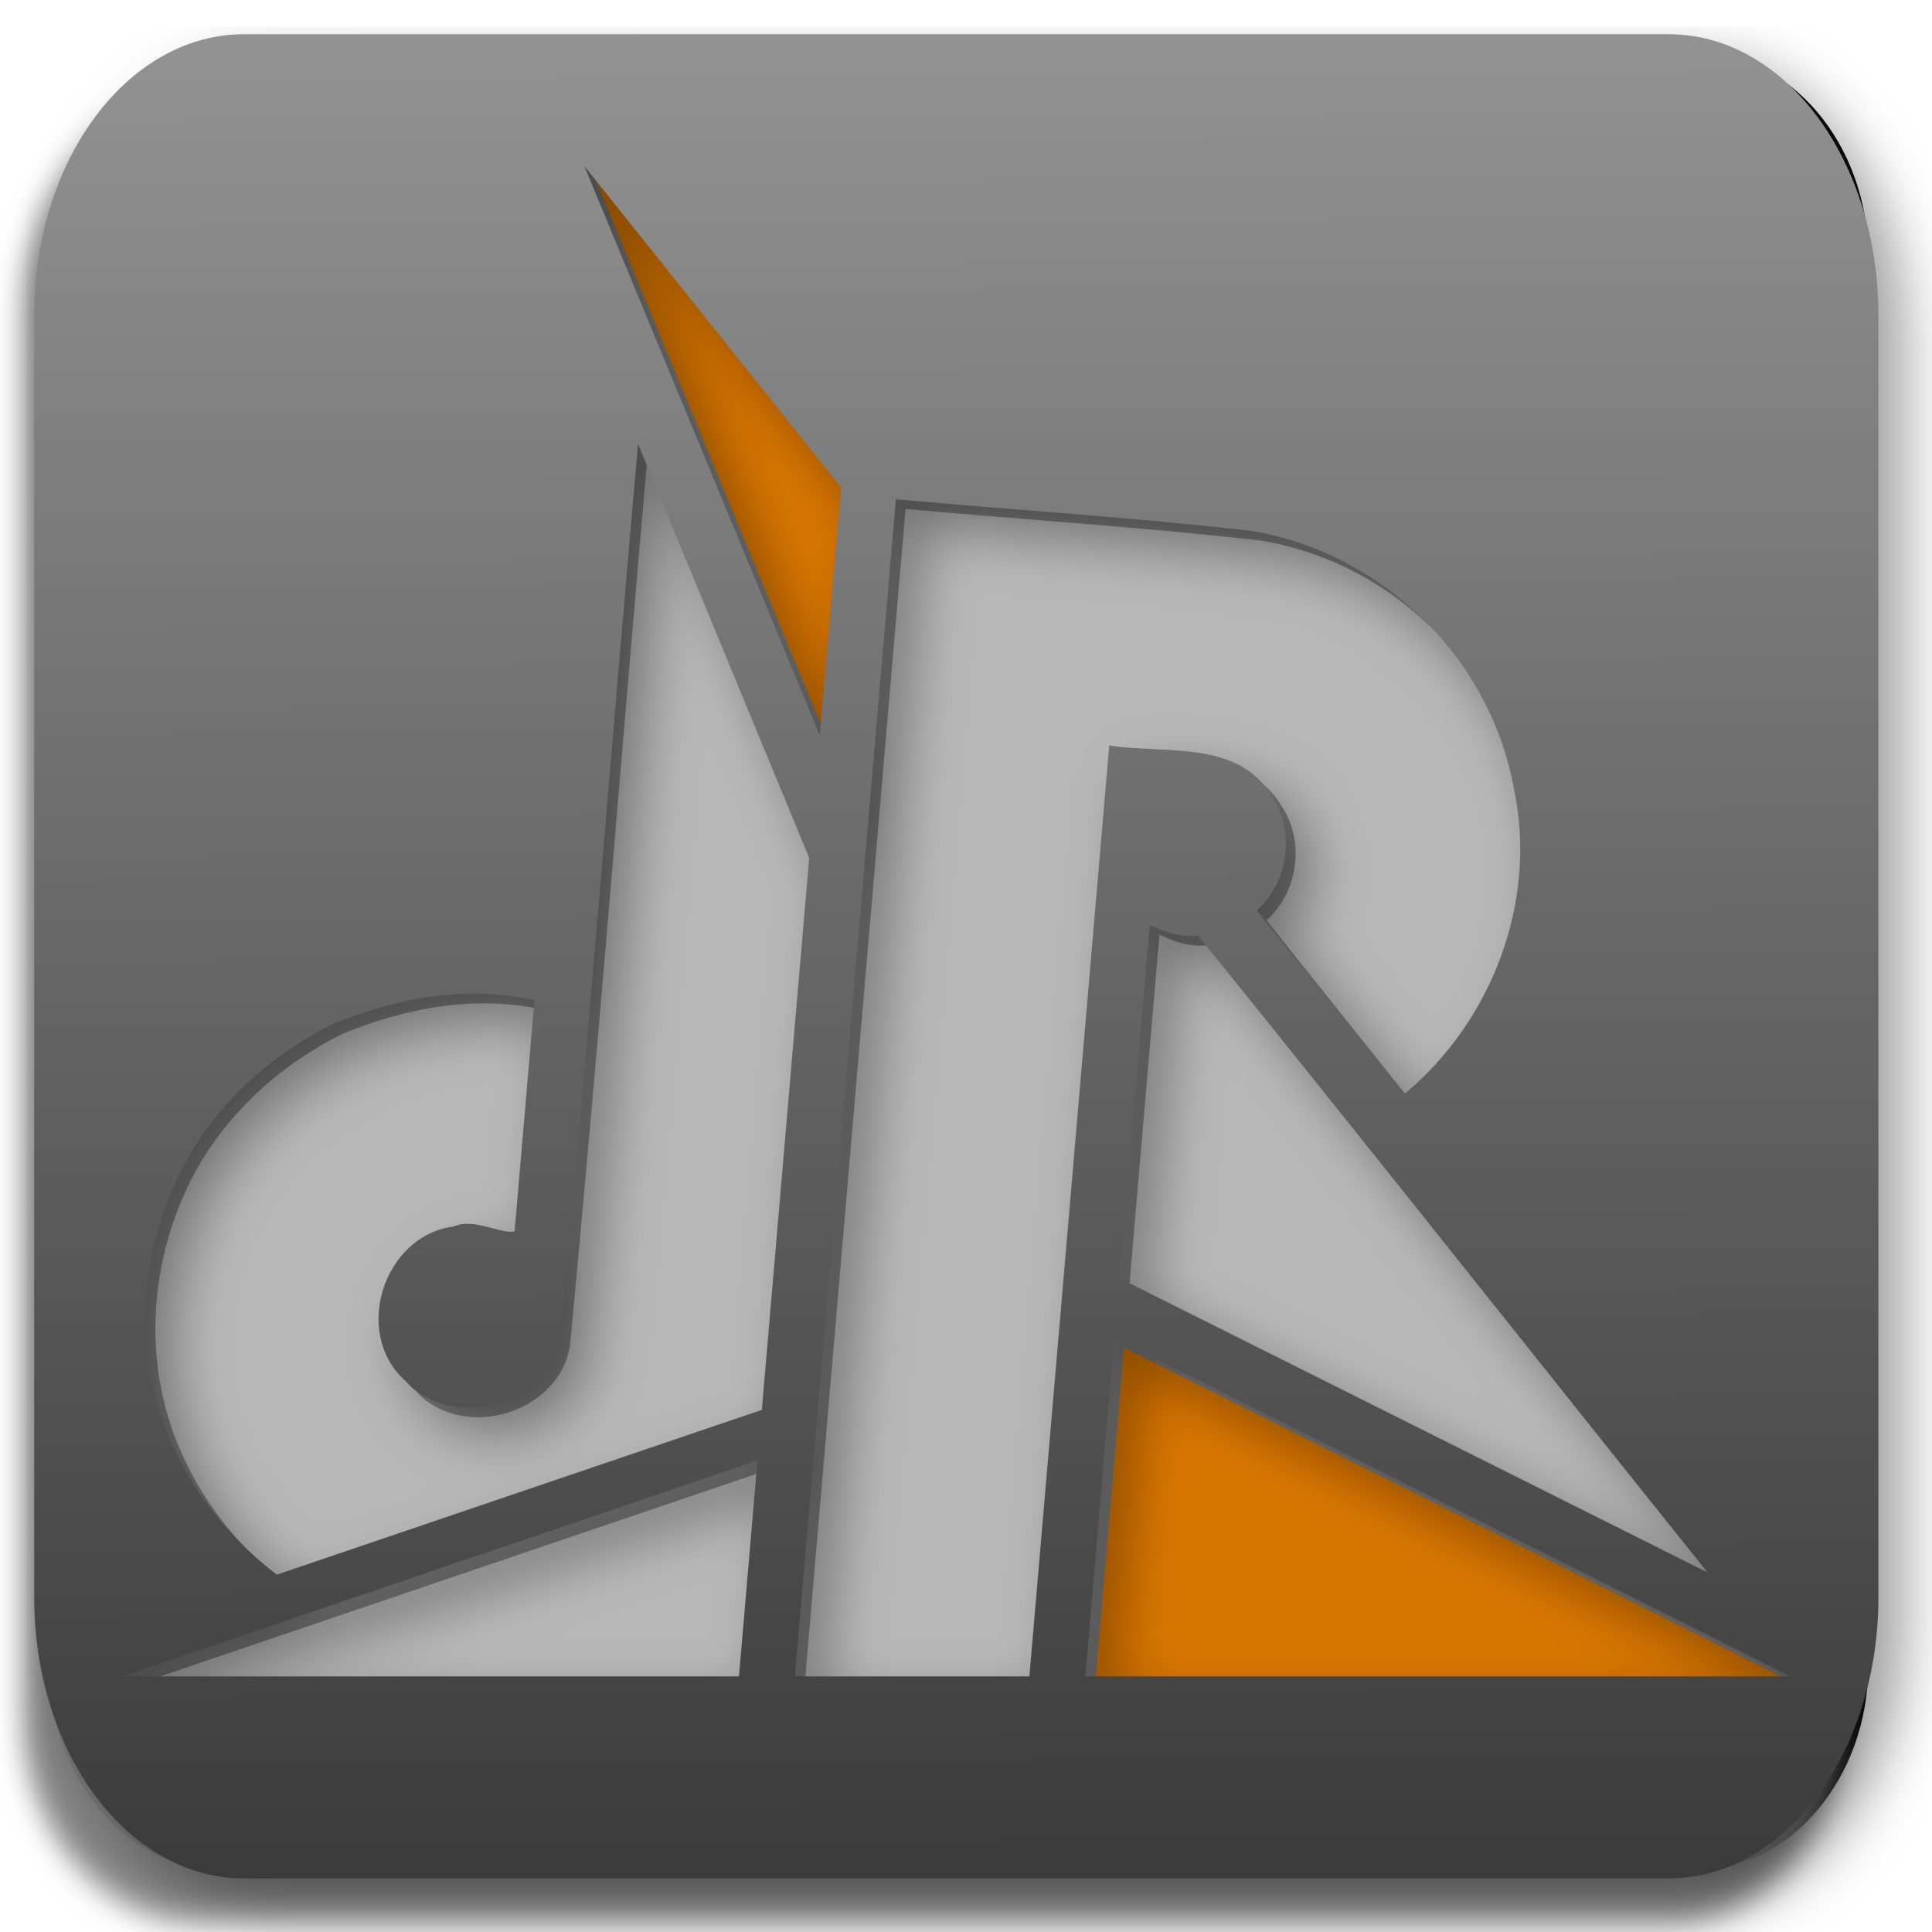
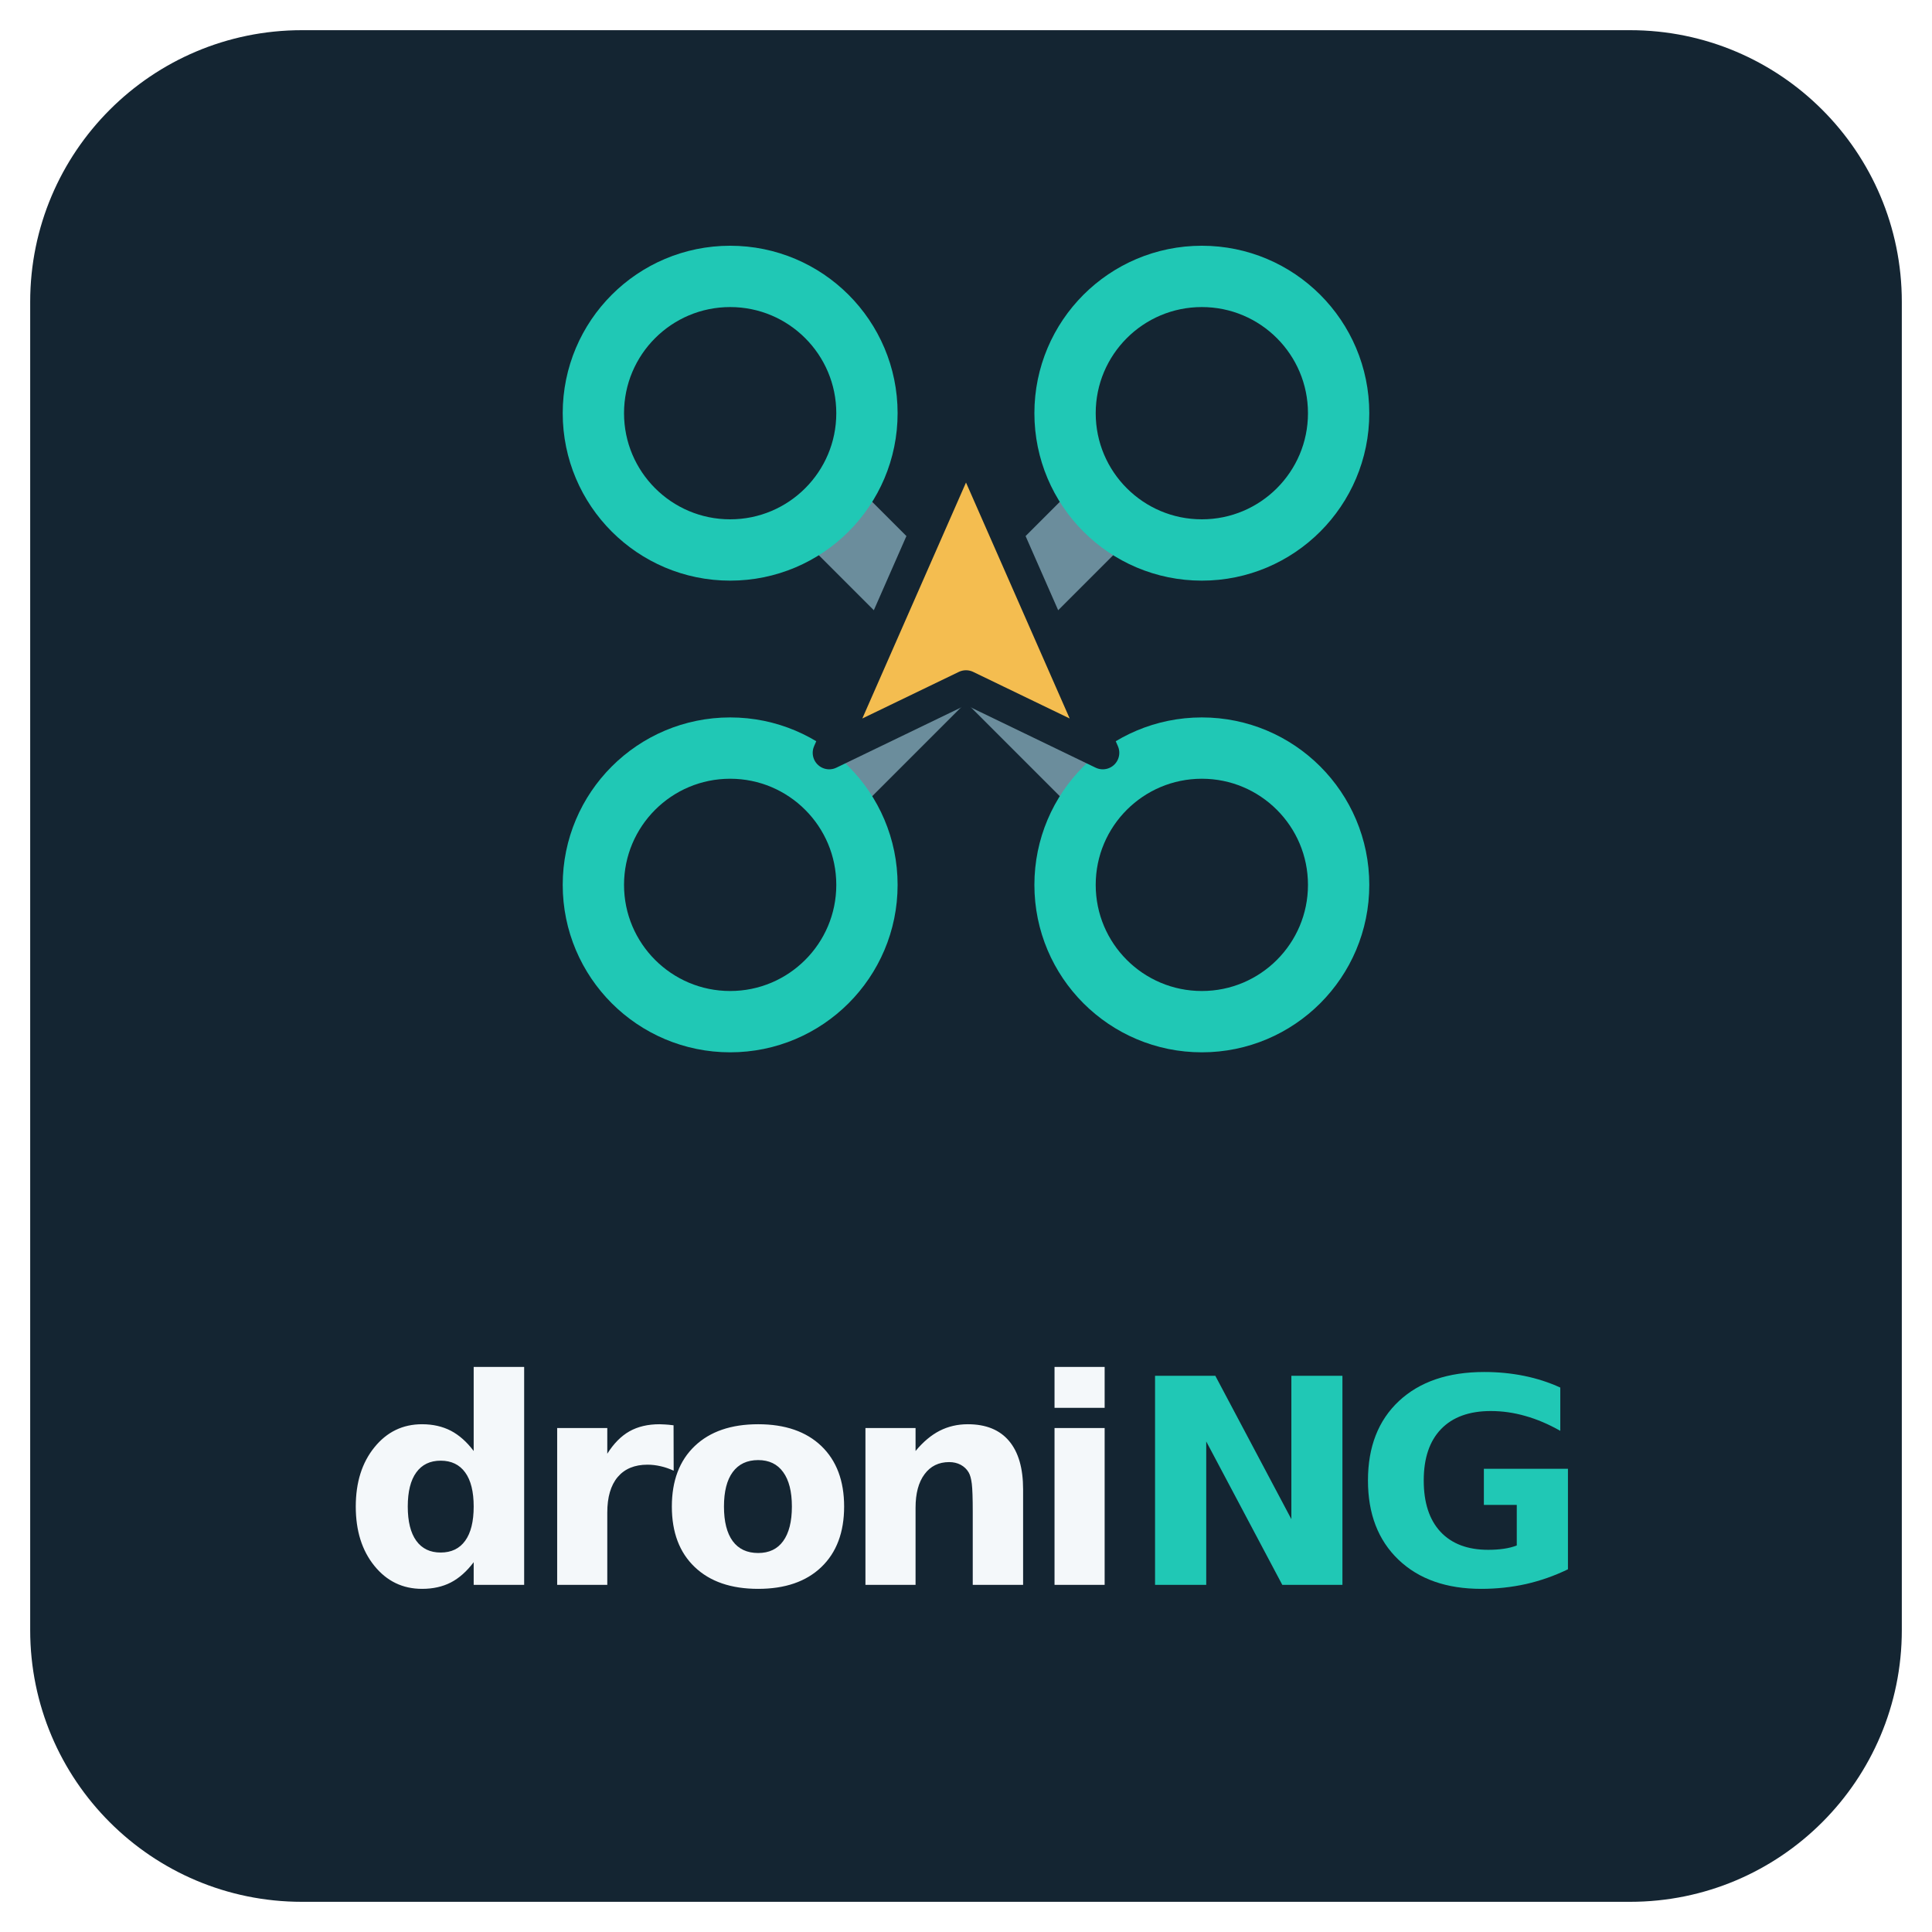
- <svg xmlns="http://www.w3.org/2000/svg" xmlns:xlink="http://www.w3.org/1999/xlink" width="220" height="220" id="svg2" version="1.1">
-   <defs id="defs4">
-     <linearGradient id="linearGradient6332">
-       <stop style="stop-color:#232323;stop-opacity:1" offset="0" id="stop6334" />
-       <stop style="stop-color:#9b9b9b;stop-opacity:1" offset="1" id="stop6336" />
-     </linearGradient>
-     <filter id="filter3000" style="color-interpolation-filters:sRGB">
-       <feGaussianBlur id="feGaussianBlur3002" stdDeviation="1" />
-       <feColorMatrix id="feColorMatrix3004" result="fbSourceGraphic" values="1 0 0 0 0 0 1 0 0 0 0 0 1 0 0 0 0 0 6 -2.5 " />
-     </filter>
-     <filter id="filter3006" style="color-interpolation-filters:sRGB">
-       <feColorMatrix id="feColorMatrix3008" values="1 0 0 0 0 0 1 0 0 0 0 0 1 0 0 0 0 0 1 0 " result="result7" />
-       <feGaussianBlur id="feGaussianBlur3010" result="result6" stdDeviation="1.764" />
-       <feComposite id="feComposite3012" in2="result7" operator="atop" in="result6" result="result91" />
-       <feComposite id="feComposite3014" in2="result91" operator="in" />
-     </filter>
-     <filter id="filter3016" style="color-interpolation-filters:sRGB">
-       <feGaussianBlur id="feGaussianBlur3018" stdDeviation="5" result="result1" />
-       <feComposite id="feComposite3020" in2="result1" operator="arithmetic" k2="2" in="result1" k1="0" k3="0" k4="0" />
-     </filter>
-     <filter id="filter3022" style="color-interpolation-filters:sRGB">
-       <feGaussianBlur id="feGaussianBlur3024" stdDeviation="5" result="result1" />
-       <feComposite id="feComposite3026" in2="result1" operator="arithmetic" k2="2" in="result1" k1="0" k3="0" k4="0" />
-     </filter>
-     <filter id="filter3028" style="color-interpolation-filters:sRGB">
-       <feGaussianBlur id="feGaussianBlur3030" stdDeviation="5" result="result1" />
-       <feComposite id="feComposite3032" in2="result1" operator="arithmetic" k2="2" in="result1" k1="0" k3="0" k4="0" />
-       <feGaussianBlur stdDeviation="1" id="feGaussianBlur3040" />
-     </filter>
-     <filter id="filter3034" style="color-interpolation-filters:sRGB">
-       <feGaussianBlur id="feGaussianBlur3036" stdDeviation="5" result="result1" />
-       <feComposite id="feComposite3038" in2="result1" operator="arithmetic" k2="2" in="result1" k1="0" k3="0" k4="0" />
-     </filter>
-     <filter id="filter3042" style="color-interpolation-filters:sRGB">
-       <feFlood id="feFlood3044" flood-opacity="0.377" flood-color="rgb(0,0,0)" result="flood" />
-       <feComposite id="feComposite3046" in2="SourceGraphic" in="flood" operator="in" result="composite1" />
-       <feGaussianBlur id="feGaussianBlur3048" stdDeviation="3.3" result="blur" />
-       <feOffset id="feOffset3050" dx="3" dy="3" result="offset" />
-       <feComposite id="feComposite3052" in2="offset" in="SourceGraphic" operator="over" result="composite2" />
-     </filter>
-     <filter id="filter3054" style="color-interpolation-filters:sRGB">
-       <feFlood id="feFlood3056" flood-opacity="0.377" flood-color="rgb(0,0,0)" result="flood" />
-       <feComposite id="feComposite3058" in2="SourceGraphic" in="flood" operator="in" result="composite1" />
-       <feGaussianBlur id="feGaussianBlur3060" stdDeviation="3.3" result="blur" />
-       <feOffset id="feOffset3062" dx="3" dy="3" result="offset" />
-       <feComposite id="feComposite3064" in2="offset" in="SourceGraphic" operator="over" result="composite2" />
-     </filter>
-     <filter id="filter3066" style="color-interpolation-filters:sRGB">
-       <feFlood id="feFlood3068" flood-opacity="0.377" flood-color="rgb(0,0,0)" result="flood" />
-       <feComposite id="feComposite3070" in2="SourceGraphic" in="flood" operator="in" result="composite1" />
-       <feGaussianBlur id="feGaussianBlur3072" stdDeviation="3.3" result="blur" />
-       <feOffset id="feOffset3074" dx="3" dy="3" result="offset" />
-       <feComposite id="feComposite3076" in2="offset" in="SourceGraphic" operator="over" result="composite2" />
-     </filter>
-     <filter id="filter3078" style="color-interpolation-filters:sRGB">
-       <feFlood id="feFlood3080" flood-opacity="0.377" flood-color="rgb(0,0,0)" result="flood" />
-       <feComposite id="feComposite3082" in2="SourceGraphic" in="flood" operator="in" result="composite1" />
-       <feGaussianBlur id="feGaussianBlur3084" stdDeviation="3.3" result="blur" />
-       <feOffset id="feOffset3086" dx="3" dy="3" result="offset" />
-       <feComposite id="feComposite3088" in2="offset" in="SourceGraphic" operator="over" result="composite2" />
-     </filter>
-     <filter id="filter3078-9" style="color-interpolation-filters:sRGB">
-       <feFlood id="feFlood3080-8" flood-opacity="0.377" flood-color="rgb(0,0,0)" result="flood" />
-       <feComposite id="feComposite3082-4" in2="SourceGraphic" in="flood" operator="in" result="composite1" />
-       <feGaussianBlur id="feGaussianBlur3084-1" stdDeviation="3.3" result="blur" />
-       <feOffset id="feOffset3086-4" dx="3" dy="3" result="offset" />
-       <feComposite id="feComposite3088-3" in2="offset" in="SourceGraphic" operator="over" result="composite2" />
-     </filter>
-     <filter id="filter3946" style="color-interpolation-filters:sRGB" />
-     <symbol id="AVE_GLOBAL" />
-     <symbol id="AVE_RENDER" />
-     <symbol id="sh_spot">
-       <path id="path4584" d="m -3.5433071e20,3.5433071e20 0,0" style="fill:none;stroke:#000000;stroke-linecap:round" />
-       <path id="path4586" d="m -3.5433071e20,3.5433071e20 0,0" style="fill:none;stroke:#000000;stroke-linecap:round" />
-       <text id="text4588" style="font-size:0.7px;line-height:125%;font-family:Arial;fill:#ff0000" x="-3.5433069e+020" y="3.5433069e+020">
-         <tspan id="tspan4590" x="-3.5433069e+020" y="3.5433069e+020">Light NameSNAME</tspan>
-       </text>
-       <path id="path4592" d="m -3.5433071e20,3.5433071e20 0,0" style="fill:none;stroke:#000000;stroke-linecap:round" />
-       <path id="path4594" d="m -3.5433071e20,3.5433071e20 0,0" style="fill:none;stroke:#000000;stroke-linecap:round" />
-       <path id="path4596" d="m -3.5433071e20,3.5433071e20 0,0" style="fill:none;stroke:#000000;stroke-linecap:round" />
-       <path id="path4598" d="m -3.5433071e20,3.5433071e20 0,0" style="fill:none;stroke:#000000;stroke-linecap:round" />
-       <path id="path4600" d="m -3.5433071e20,3.5433071e20 0,0" style="fill:none;stroke:#000000;stroke-linecap:round" />
-       <path id="path4602" d="m -3.5433071e20,3.5433071e20 0,0" style="fill:none;stroke:#000000;stroke-linecap:round" />
-       <path id="path4604" d="m -3.5433071e20,3.5433071e20 0,0" style="fill:none;stroke:#000000;stroke-linecap:round" />
-       <path id="path4606" d="m -3.5433071e20,3.5433071e20 0,0" style="fill:none;stroke:#000000;stroke-linecap:round" />
-       <path id="path4608" d="m -3.5433071e20,3.5433071e20 0,0" style="fill:none;stroke:#000000;stroke-linecap:round" />
-       <path id="path4610" d="m -3.5433071e20,3.5433071e20 0,0" style="fill:none;stroke:#000000;stroke-linecap:round" />
-       <text id="text4612" style="font-size:0px;line-height:125%;font-family:Arial;fill:#000000" x="-3.5433069e+020" y="3.5433069e+020">
-         <tspan id="tspan4614" x="-3.5433069e+020" y="3.5433069e+020">Depth Map SizeZSIZE</tspan>
-       </text>
-       <text id="text4616" style="font-size:0px;line-height:125%;font-family:Arial;fill:#000000" x="-3.5433069e+020" y="3.5433069e+020">
-         <tspan id="tspan4618" x="-3.5433069e+020" y="3.5433069e+020">Look-from XYZLFXYZ</tspan>
-       </text>
-       <text id="text4620" style="font-size:0px;line-height:125%;font-family:Arial;fill:#000000" x="-3.5433069e+020" y="3.5433069e+020">
-         <tspan id="tspan4622" x="-3.5433069e+020" y="3.5433069e+020">Beam DistributionBEAMDI</tspan>
-       </text>
-       <text id="text4624" style="font-size:0px;line-height:125%;font-family:Arial;fill:#000000" x="-3.5433069e+020" y="3.5433069e+020">
-         <tspan id="tspan4626" x="-3.5433069e+020" y="3.5433069e+020">Cone DeltaCONEDE</tspan>
-       </text>
-       <text id="text4628" style="font-size:0px;line-height:125%;font-family:Arial;fill:#000000" x="-3.5433069e+020" y="3.5433069e+020">
-         <tspan id="tspan4630" x="-3.5433069e+020" y="3.5433069e+020">Cone AngleCONEAN</tspan>
-       </text>
-       <text id="text4632" style="font-size:0px;line-height:125%;font-family:Arial;fill:#000000" x="-3.5433069e+020" y="3.5433069e+020">
-         <tspan id="tspan4634" x="-3.5433069e+020" y="3.5433069e+020">*not used*BIASMAX</tspan>
-       </text>
-       <text id="text4636" style="font-size:0px;line-height:125%;font-family:Arial;fill:#000000" x="-3.5433069e+020" y="3.5433069e+020">
-         <tspan id="tspan4638" x="-3.5433069e+020" y="3.5433069e+020">*not used*BIASMIN</tspan>
-       </text>
-       <text id="text4640" style="font-size:0px;line-height:125%;font-family:Arial;fill:#000000" x="-3.5433069e+020" y="3.5433069e+020">
-         <tspan id="tspan4642" x="-3.5433069e+020" y="3.5433069e+020">Light Color (RGB)COLOR</tspan>
-       </text>
-       <text id="text4644" style="font-size:0px;line-height:125%;font-family:Arial;fill:#000000" x="-3.5433069e+020" y="3.5433069e+020">
-         <tspan id="tspan4646" x="-3.5433069e+020" y="3.5433069e+020">Light IntensityINTENSITY</tspan>
-       </text>
-       <text id="text4648" style="font-size:0px;line-height:125%;font-family:Arial;fill:#000000" x="-3.5433069e+020" y="3.5433069e+020">
-         <tspan id="tspan4650" x="-3.5433069e+020" y="3.5433069e+020">GNAME</tspan>
-       </text>
-       <text id="text4652" style="font-size:0px;line-height:125%;font-family:Arial;fill:#000000" x="-3.5433069e+020" y="3.5433069e+020">
-         <tspan id="tspan4654" x="-3.5433069e+020" y="3.5433069e+020">Look-at ZLAZ</tspan>
-       </text>
-       <text id="text4656" style="font-size:0px;line-height:125%;font-family:Arial;fill:#000000" x="-3.5433069e+020" y="3.5433069e+020">
-         <tspan id="tspan4658" x="-3.5433069e+020" y="3.5433069e+020">Look-at YLAY</tspan>
-       </text>
-       <text id="text4660" style="font-size:0px;line-height:125%;font-family:Arial;fill:#000000" x="-3.5433069e+020" y="3.5433069e+020">
-         <tspan id="tspan4662" x="-3.5433069e+020" y="3.5433069e+020">Look-at XLAX</tspan>
-       </text>
-       <path id="path4664" d="m -3.5433071e20,3.5433071e20 0,0" style="fill:none;stroke:#000000;stroke-linecap:round" />
-       <path id="path4666" d="m -3.5433071e20,3.5433071e20 0,0" style="fill:none;stroke:#000000;stroke-linecap:round" />
-       <path id="path4668" d="m -3.5433071e20,3.5433071e20 0,0" style="fill:none;stroke:#000000;stroke-linecap:round" />
-       <path id="path4670" d="m -3.5433071e20,3.5433071e20 0,0" style="fill:none;stroke:#000000;stroke-linecap:round" />
-       <path id="path4672" d="m -3.5433071e20,3.5433071e20 0,0" style="fill:none;stroke:#000000;stroke-linecap:round" />
-       <path id="path4674" d="m -3.5433071e20,3.5433071e20 0,0" style="fill:none;stroke:#000000;stroke-linecap:round" />
-       <path id="path4676" d="m -3.5433071e20,3.5433071e20 0,0" style="fill:none;stroke:#000000;stroke-linecap:round" />
-       <path id="path4678" d="m -3.5433071e20,3.5433071e20 0,0" style="fill:none;stroke:#000000;stroke-linecap:round" />
-       <path id="path4680" d="m -3.5433071e20,3.5433071e20 0,0" style="fill:none;stroke:#000000;stroke-linecap:round" />
-       <path id="path4682" d="m -3.5433071e20,3.5433071e20 0,0" style="fill:none;stroke:#000000;stroke-linecap:round" />
-       <path id="path4684" d="m -3.5433071e20,3.5433071e20 0,0" style="fill:none;stroke:#000000;stroke-linecap:round" />
-     </symbol>
-     <symbol id="overhead">
-       <text id="text4511" style="font-size:0.7px;line-height:125%;font-family:Arial;fill:#ff0000" x="-3.5433069e+020" y="3.5433069e+020">
-         <tspan id="tspan4513" x="-3.5433069e+020" y="3.5433069e+020">Light NameSNAME</tspan>
-       </text>
-       <path id="path4515" d="M -3.5433071e20,3.5433071e20" style="fill:none;stroke:#000000;stroke-linecap:round" />
-       <path id="path4517" d="m -3.5433071e20,3.5433071e20 0,0" style="fill:none;stroke:#000000;stroke-linecap:round" />
-       <path id="path4519" d="m -3.5433071e20,3.5433071e20 0,0" style="fill:none;stroke:#000000;stroke-linecap:round" />
-       <path id="path4521" d="m -3.5433071e20,3.5433071e20 0,0" style="fill:none;stroke:#000000;stroke-linecap:round" />
-       <path id="path4523" d="m -3.5433071e20,3.5433071e20 0,0" style="fill:none;stroke:#000000;stroke-linecap:round" />
-       <path id="path4525" d="m -3.5433071e20,3.5433071e20 0,0" style="fill:none;stroke:#000000;stroke-linecap:round" />
-       <path id="path4527" d="M -3.5433071e20,3.5433071e20" style="fill:none;stroke:#000000;stroke-linecap:round" />
-       <path id="path4529" d="m -3.5433071e20,3.5433071e20 0,0" style="fill:none;stroke:#000000;stroke-linecap:round" />
-       <path id="path4531" d="m -3.5433071e20,3.5433071e20 0,0" style="fill:none;stroke:#000000;stroke-linecap:round" />
-       <path id="path4533" d="m -3.5433071e20,3.5433071e20 0,0" style="fill:none;stroke:#000000;stroke-linecap:round" />
-       <path id="path4535" d="m -3.5433071e20,3.5433071e20 0,0" style="fill:none;stroke:#000000;stroke-linecap:round" />
-       <path id="path4537" d="m -3.5433071e20,3.5433071e20 0,0" style="fill:none;stroke:#000000;stroke-linecap:round" />
-       <path id="path4539" d="m -3.5433071e20,3.5433071e20 0,0" style="fill:none;stroke:#000000;stroke-linecap:round" />
-       <path id="path4541" d="m -3.5433071e20,3.5433071e20 0,0" style="fill:none;stroke:#000000;stroke-linecap:round" />
-       <text id="text4543" style="font-size:0px;line-height:125%;font-family:Arial;fill:#000000" x="-3.5433069e+020" y="3.5433069e+020">
-         <tspan id="tspan4545" x="-3.5433069e+020" y="3.5433069e+020">Light IntensityINTENSITY</tspan>
-       </text>
-       <text id="text4547" style="font-size:0px;line-height:125%;font-family:Arial;fill:#000000" x="-3.5433069e+020" y="3.5433069e+020">
-         <tspan id="tspan4549" x="-3.5433069e+020" y="3.5433069e+020">*not used*BEAMD</tspan>
-       </text>
-       <text id="text4551" style="font-size:0px;line-height:125%;font-family:Arial;fill:#000000" x="-3.5433069e+020" y="3.5433069e+020">
-         <tspan id="tspan4553" x="-3.5433069e+020" y="3.5433069e+020">*not used*CONED</tspan>
-       </text>
-       <text id="text4555" style="font-size:0px;line-height:125%;font-family:Arial;fill:#000000" x="-3.5433069e+020" y="3.5433069e+020">
-         <tspan id="tspan4557" x="-3.5433069e+020" y="3.5433069e+020">Depth Map SizeCONEA</tspan>
-       </text>
-       <text id="text4559" style="font-size:0px;line-height:125%;font-family:Arial;fill:#000000" x="-3.5433069e+020" y="3.5433069e+020">
-         <tspan id="tspan4561" x="-3.5433069e+020" y="3.5433069e+020">Light Color (RGB)COLOR</tspan>
-       </text>
-       <text id="text4563" style="font-size:0px;line-height:125%;font-family:Arial;fill:#000000" x="-3.5433069e+020" y="3.5433069e+020">
-         <tspan id="tspan4565" x="-3.5433069e+020" y="3.5433069e+020">Look-at ZLAZ</tspan>
-       </text>
-       <text id="text4567" style="font-size:0px;line-height:125%;font-family:Arial;fill:#000000" x="-3.5433069e+020" y="3.5433069e+020">
-         <tspan id="tspan4569" x="-3.5433069e+020" y="3.5433069e+020">Look-at YLAY</tspan>
-       </text>
-       <text id="text4571" style="font-size:0px;line-height:125%;font-family:Arial;fill:#000000" x="-3.5433069e+020" y="3.5433069e+020">
-         <tspan id="tspan4573" x="-3.5433069e+020" y="3.5433069e+020">Look-at XLAX</tspan>
-       </text>
-       <text id="text4575" style="font-size:0px;line-height:125%;font-family:Arial;fill:#000000" x="-3.5433069e+020" y="3.5433069e+020">
-         <tspan id="tspan4577" x="-3.5433069e+020" y="3.5433069e+020">GNAME</tspan>
-       </text>
-       <path id="path4579" d="m -3.5433071e20,3.5433071e20 0,0" style="fill:none;stroke:#000000;stroke-linecap:round" />
-       <path id="path4581" d="m -3.5433071e20,3.5433071e20 0,0" style="fill:none;stroke:#000000;stroke-linecap:round" />
-     </symbol>
-     <symbol id="direct">
-       <text id="text4456" style="font-size:0.7px;line-height:125%;font-family:Arial;fill:#ff0000" x="-3.5433069e+020" y="3.5433069e+020">
-         <tspan id="tspan4458" x="-3.5433069e+020" y="3.5433069e+020">Light NameSNAME</tspan>
-       </text>
-       <path id="path4460" d="M -3.5433071e20,3.5433071e20" style="fill:none;stroke:#000000;stroke-linecap:round" />
-       <path id="path4462" d="M -3.5433071e20,3.5433071e20" style="fill:none;stroke:#000000;stroke-linecap:round" />
-       <path id="path4464" d="m -3.5433071e20,3.5433071e20 0,0" style="fill:none;stroke:#000000;stroke-linecap:round" />
-       <path id="path4466" d="m -3.5433071e20,3.5433071e20 0,0" style="fill:none;stroke:#000000;stroke-linecap:round" />
-       <path id="path4468" d="m -3.5433071e20,3.5433071e20 0,0" style="fill:none;stroke:#000000;stroke-linecap:round" />
-       <text id="text4470" style="font-size:0px;line-height:125%;font-family:Arial;fill:#000000" x="-3.5433069e+020" y="3.5433069e+020">
-         <tspan id="tspan4472" x="-3.5433069e+020" y="3.5433069e+020">Look-at YLAY</tspan>
-       </text>
-       <text id="text4474" style="font-size:0px;line-height:125%;font-family:Arial;fill:#000000" x="-3.5433069e+020" y="3.5433069e+020">
-         <tspan id="tspan4476" x="-3.5433069e+020" y="3.5433069e+020">Light IntensityINTENSITY</tspan>
-       </text>
-       <text id="text4478" style="font-size:0px;line-height:125%;font-family:Arial;fill:#000000" x="-3.5433069e+020" y="3.5433069e+020">
-         <tspan id="tspan4480" x="-3.5433069e+020" y="3.5433069e+020">*not used*BEAMD</tspan>
-       </text>
-       <text id="text4482" style="font-size:0px;line-height:125%;font-family:Arial;fill:#000000" x="-3.5433069e+020" y="3.5433069e+020">
-         <tspan id="tspan4484" x="-3.5433069e+020" y="3.5433069e+020">*not used*CONED</tspan>
-       </text>
-       <text id="text4486" style="font-size:0px;line-height:125%;font-family:Arial;fill:#000000" x="-3.5433069e+020" y="3.5433069e+020">
-         <tspan id="tspan4488" x="-3.5433069e+020" y="3.5433069e+020">Depth Map SizeCONEA</tspan>
-       </text>
-       <text id="text4490" style="font-size:0px;line-height:125%;font-family:Arial;fill:#000000" x="-3.5433069e+020" y="3.5433069e+020">
-         <tspan id="tspan4492" x="-3.5433069e+020" y="3.5433069e+020">Light Color (RGB)COLOR</tspan>
-       </text>
-       <text id="text4494" style="font-size:0px;line-height:125%;font-family:Arial;fill:#000000" x="-3.5433069e+020" y="3.5433069e+020">
-         <tspan id="tspan4496" x="-3.5433069e+020" y="3.5433069e+020">Look-at ZLAZ</tspan>
-       </text>
-       <path id="path4498" d="m -3.5433071e20,3.5433071e20 0,0" style="fill:none;stroke:#000000;stroke-linecap:round" />
-       <path id="path4500" d="m -3.5433071e20,3.5433071e20 0,0" style="fill:none;stroke:#000000;stroke-linecap:round" />
-       <text id="text4502" style="font-size:0px;line-height:125%;font-family:Arial;fill:#000000" x="-3.5433069e+020" y="3.5433069e+020">
-         <tspan id="tspan4504" x="-3.5433069e+020" y="3.5433069e+020">Look-at XLAX</tspan>
-       </text>
-       <text id="text4506" style="font-size:0px;line-height:125%;font-family:Arial;fill:#000000" x="-3.5433069e+020" y="3.5433069e+020">
-         <tspan id="tspan4508" x="-3.5433069e+020" y="3.5433069e+020">GNAME</tspan>
-       </text>
-     </symbol>
-     <symbol id="*Paper_Space0" />
-     <symbol id="*Paper_Space" />
-     <symbol id="*Model_Space" />
-     <pattern id="Hatch" x="0" y="0" patternUnits="userSpaceOnUse" width="8" height="8">
-       <path id="path4446" d="M8 4 l-4,4" stroke-width="0.25" stroke="#000000" linecap="square" />
-       <path id="path4448" d="M6 2 l-4,4" stroke-width="0.25" stroke="#000000" linecap="square" />
-       <path id="path4450" d="M4 0 l-4,4" stroke-width="0.25" stroke="#000000" linecap="square" />
-     </pattern>
-     <marker orient="auto" id="DistanceX" style="overflow:visible" refX="0" refY="0">
-       <path id="path4443" d="M 3,-3 -3,3 M 0,-5 0,5" style="stroke:#000000;stroke-width:0.5" />
-     </marker>
-     <filter style="color-interpolation-filters:sRGB;" id="filter5066">
-       <feColorMatrix result="result2" type="matrix" id="feColorMatrix5068" />
-       <feDiffuseLighting diffuseConstant="0.5" result="result1" surfaceScale="-10" id="feDiffuseLighting5070">
-         <feDistantLight elevation="150" azimuth="225" id="feDistantLight5072" />
-       </feDiffuseLighting>
-       <feComposite result="result3" k3="1" k2="1" k1="1" in="result1" operator="arithmetic" in2="SourceGraphic" id="feComposite5074" />
-       <feBlend result="result4" mode="multiply" in="result2" in2="result3" id="feBlend5076" />
-       <feComposite result="result5" operator="arithmetic" k2="1.2" in2="result4" id="feComposite5078" />
-       <feComposite operator="in" in="result5" in2="SourceGraphic" id="feComposite5080" />
-     </filter>
-     <filter style="color-interpolation-filters:sRGB;" id="filter5082">
-       <feGaussianBlur stdDeviation="1.3" in="SourceAlpha" result="result0" id="feGaussianBlur5084" />
-       <feMorphology in="SourceAlpha" radius="6.6" result="result1" id="feMorphology5086" />
-       <feGaussianBlur stdDeviation="8.9" in="result1" id="feGaussianBlur5088" />
-       <feColorMatrix values="1 0 0 0 0 0 1 0 0 0 0 0 1 0 0 0 0 0 0.3 0" result="result91" id="feColorMatrix5090" />
-       <feComposite in="result0" operator="out" result="result2" in2="result91" id="feComposite5092" />
-       <feGaussianBlur stdDeviation="1.7" result="result4" id="feGaussianBlur5094" />
-       <feDiffuseLighting surfaceScale="10" id="feDiffuseLighting5096">
-         <feDistantLight azimuth="225" elevation="45" id="feDistantLight5098" />
-       </feDiffuseLighting>
-       <feBlend in2="SourceGraphic" mode="multiply" id="feBlend5100" />
-       <feComposite in2="SourceAlpha" operator="in" result="result3" id="feComposite5102" />
-       <feSpecularLighting in="result4" surfaceScale="5" specularExponent="17.9" id="feSpecularLighting5104">
-         <feDistantLight azimuth="225" elevation="45" id="feDistantLight5106" />
-       </feSpecularLighting>
-       <feComposite in2="result3" operator="atop" id="feComposite5108" />
-     </filter>
-     <filter style="color-interpolation-filters:sRGB;" id="filter5118">
-       <feGaussianBlur stdDeviation="6" in="SourceGraphic" result="result0" id="feGaussianBlur5120" specularExponent="40.6" />
-       <feDiffuseLighting lighting-color="rgb(74,60,60)" diffuseConstant="1.28" surfaceScale="4" result="result5" id="feDiffuseLighting5122">
-         <fePointLight id="fePointLight5138" x="21" y="14" z="23" />
-       </feDiffuseLighting>
-       <feComposite k1="1.4" in2="SourceGraphic" in="result5" result="fbSourceGraphic" operator="arithmetic" id="feComposite5126" />
-       <feGaussianBlur result="result0" in="fbSourceGraphic" stdDeviation="6" id="feGaussianBlur5128" />
-       <feSpecularLighting specularExponent="40.553" specularConstant="3.13" surfaceScale="0.38" lighting-color="rgb(255,255,255)" result="result1" in="result0" id="feSpecularLighting5130">
-         <feDistantLight azimuth="54" elevation="56.477" id="feDistantLight5132" />
-       </feSpecularLighting>
-       <feComposite k3="1" k2="1" operator="arithmetic" in="fbSourceGraphic" in2="result1" result="result4" id="feComposite5134" />
-       <feComposite operator="in" result="result2" in2="SourceGraphic" in="result4" id="feComposite5136" />
-     </filter>
-     <filter style="color-interpolation-filters:sRGB;" id="filter5140">
-       <feGaussianBlur result="result1" in="SourceAlpha" stdDeviation="2.2" id="feGaussianBlur5142" />
-       <feSpecularLighting result="result0" specularExponent="30" specularConstant="1.97" surfaceScale="5" id="feSpecularLighting5144">
-         <feDistantLight azimuth="24" elevation="17" id="feDistantLight5146" />
-       </feSpecularLighting>
-       <feComposite result="result6" operator="in" in2="SourceAlpha" id="feComposite5148" />
-       <feMorphology radius="5.7" operator="dilate" id="feMorphology5150" />
-       <feGaussianBlur result="result11" stdDeviation="5.7" id="feGaussianBlur5152" />
-       <feDiffuseLighting surfaceScale="5" result="result3" diffuseConstant="2" in="result1" id="feDiffuseLighting5154">
-         <feDistantLight elevation="25" azimuth="225" id="feDistantLight5156" />
-       </feDiffuseLighting>
-       <feBlend result="result7" mode="multiply" in="result3" in2="SourceGraphic" id="feBlend5158" />
-       <feComposite in="result7" operator="in" in2="SourceAlpha" result="result91" id="feComposite5160" />
-       <feBlend result="result9" mode="lighten" in="result6" in2="result91" id="feBlend5162" />
-       <feComposite in="result11" in2="result9" id="feComposite5164" />
-     </filter>
-     <filter style="color-interpolation-filters:sRGB;" id="filter5208">
-       <feOffset dy="-81.734" dx="-81" id="feOffset5210" />
-       <feGaussianBlur stdDeviation="72.6" result="blur" id="feGaussianBlur5212" dy="-81.7" />
-       <feFlood flood-color="rgb(154,154,154)" flood-opacity="0.99" result="flood" id="feFlood5214" />
-       <feComposite in="flood" in2="SourceGraphic" operator="in" result="composite" id="feComposite5216" />
-       <feBlend in="blur" in2="composite" mode="normal" id="feBlend5218" stdDeviation="0.4" />
-     </filter>
-     <filter style="color-interpolation-filters:sRGB;" id="filter5444">
-       <feColorMatrix result="result2" type="luminanceToAlpha" in="SourceGraphic" id="feColorMatrix5446" />
-       <feDiffuseLighting lighting-color="#ffffff" in="result2" diffuseConstant="1.16" result="result1" surfaceScale="2.5" id="feDiffuseLighting5448" kernelUnitLength="0.2">
-         <feDistantLight azimuth="283" elevation="10" id="feDistantLight5450" />
-       </feDiffuseLighting>
-       <feComposite result="result9" operator="arithmetic" k2="1" k3="0.8" in2="SourceGraphic" id="feComposite5452" />
-       <feComposite in2="SourceGraphic" result="result7" operator="in" in="result9" id="feComposite5454" />
-     </filter>
-     <filter style="color-interpolation-filters:sRGB;" id="filter5456">
-       <feColorMatrix in="SourceGraphic" type="luminanceToAlpha" result="result2" id="feColorMatrix5458" />
-       <feSpecularLighting result="result10" specularExponent="15" surfaceScale="-0.95" specularConstant="1" id="feSpecularLighting5460">
-         <feDistantLight azimuth="223" elevation="12" id="feDistantLight5462" />
-       </feSpecularLighting>
-       <feComposite in2="SourceGraphic" k3="1" k2="1" operator="arithmetic" result="result9" in="result10" id="feComposite5464" />
-       <feComposite in="result9" operator="in" result="result7" in2="SourceGraphic" id="feComposite5466" />
-     </filter>
-     <filter style="color-interpolation-filters:sRGB;" id="filter5496">
-       <feConvolveMatrix in="SourceGraphic" bias="-8.9" divisor="0" targetX="1" targetY="1" result="result10" kernelMatrix="0 100 0 100 -405 100 0 100 0 " order="3 3" id="feConvolveMatrix5498" />
-       <feColorMatrix values="0 0 0 0 0 0 0 0 0 0 0 0 0 0 0 -0.21 -0.72 -0.07 1 0 " in="result10" type="matrix" result="result2" id="feColorMatrix5500" />
-       <feGaussianBlur result="result11" stdDeviation="0.77" id="feGaussianBlur5502" divisor="47.97" />
-       <feDiffuseLighting surfaceScale="15" result="result1" diffuseConstant="1.1" in="result11" lighting-color="#ffffff" id="feDiffuseLighting5504" stdDeviation="0.8" kernelUnitLength="0.7">
-         <feDistantLight elevation="116" azimuth="39" id="feDistantLight5506" />
-       </feDiffuseLighting>
-       <feComposite in2="SourceGraphic" in="result1" k3="0.5" k2="1" operator="arithmetic" result="result9" id="feComposite5508" />
-       <feColorMatrix in="result9" type="saturate" result="result13" values="0" id="feColorMatrix5510" />
-       <feComponentTransfer result="component1" in="result13" id="feComponentTransfer5512">
-         <feFuncR tableValues="0 1 1" type="discrete" id="feFuncR5514" />
-         <feFuncG tableValues="0 1 1" type="discrete" id="feFuncG5516" />
-         <feFuncB tableValues="0 1 1" type="discrete" id="feFuncB5518" />
-         <feFuncA id="feFuncA5524" type="identity" />
-       </feComponentTransfer>
-       <feBlend in2="SourceGraphic" mode="normal" result="result14" id="feBlend5520" />
-       <feComposite in2="SourceGraphic" in="result14" operator="in" result="fbSourceGraphic" id="feComposite5522" />
-     </filter>
-     <filter style="color-interpolation-filters:sRGB;" id="filter6294">
-       <feSpecularLighting in="SourceAlpha" surfaceScale="1.09" specularConstant="3.52" specularExponent="18.7" id="feSpecularLighting6296" kernelUnitLength="0.4">
-         <feDistantLight id="feDistantLight6310" elevation="12" azimuth="272.807" />
-       </feSpecularLighting>
-       <feComposite result="result0" operator="" in2="SourceGraphic" id="feComposite6300" />
-       <feMorphology radius="0.8" result="result1" in="SourceAlpha" operator="dilate" id="feMorphology6302" />
-       <feComposite in="result0" in2="result1" id="feComposite6304" operator="in" />
-     </filter>
-     <filter style="color-interpolation-filters:sRGB;" id="filter6312">
-       <feMorphology radius="19.392" in="SourceAlpha" result="result91" id="feMorphology6314" surfaceScale="-3.155" />
-       <feComposite operator="out" in="SourceGraphic" in2="result91" id="feComposite6316" />
-       <feGaussianBlur result="result0" stdDeviation="2.481" id="feGaussianBlur6318" radius="19.4" />
-       <feDiffuseLighting diffuseConstant="1.09" id="feDiffuseLighting6320" stdDeviation="2.5" kernelUnitLength="0.3" surfaceScale="-3.155">
-         <feDistantLight id="feDistantLight6330" elevation="56" azimuth="265" />
-       </feDiffuseLighting>
-       <feBlend mode="multiply" in2="SourceGraphic" id="feBlend6324" />
-       <feComposite operator="in" in2="SourceAlpha" id="feComposite6326" result="fbSourceGraphic" />
-       <feColorMatrix result="fbSourceGraphicAlpha" in="fbSourceGraphic" values="0 0 0 -1 0 0 0 0 -1 0 0 0 0 -1 0 0 0 0 1 0" id="feColorMatrix6488" />
-       <feFlood id="feFlood6490" flood-opacity="0.498" flood-color="rgb(0,0,0)" result="flood" in="fbSourceGraphic" />
-       <feComposite id="feComposite6492" in2="fbSourceGraphic" in="flood" operator="in" result="composite1" />
-       <feGaussianBlur id="feGaussianBlur6494" in="composite1" stdDeviation="0" result="blur" />
-       <feOffset id="feOffset6496" dx="2.1" dy="6" result="offset" />
-       <feComposite id="feComposite6498" in2="fbSourceGraphic" in="offset" operator="out" result="fbSourceGraphic" />
-       <feColorMatrix result="fbSourceGraphicAlpha" in="fbSourceGraphic" values="0 0 0 -1 0 0 0 0 -1 0 0 0 0 -1 0 0 0 0 1 0" id="feColorMatrix6500" />
-       <feFlood id="feFlood6502" flood-opacity="0.498" flood-color="rgb(0,0,0)" result="flood" in="fbSourceGraphic" />
-       <feComposite id="feComposite6504" in2="fbSourceGraphic" in="flood" operator="in" result="composite1" />
-       <feGaussianBlur id="feGaussianBlur6506" in="composite1" stdDeviation="0" result="blur" />
-       <feOffset id="feOffset6508" dx="2.1" dy="6" result="offset" />
-       <feComposite id="feComposite6510" in2="fbSourceGraphic" in="offset" operator="out" result="composite2" />
-     </filter>
-     <linearGradient xlink:href="#linearGradient6332" id="linearGradient6342" x1="105.534" y1="271.861" x2="103.97" y2="-15.401" gradientUnits="userSpaceOnUse" />
-     <filter style="color-interpolation-filters:sRGB;" id="filter6670">
-       <feFlood flood-opacity="0.498" flood-color="rgb(0,0,0)" result="flood" id="feFlood6672" />
-       <feComposite in="flood" in2="SourceGraphic" operator="in" result="composite1" id="feComposite6674" />
-       <feGaussianBlur in="composite1" stdDeviation="1.531" result="blur" id="feGaussianBlur6676" />
-       <feOffset dx="-3" dy="4.9" result="offset" id="feOffset6678" stdDeviation="1.5" />
-       <feComposite in="offset" in2="SourceGraphic" operator="xor" result="composite2" id="feComposite6680" />
-     </filter>
-   </defs>
-   <g id="layer1" transform="translate(0,-832.3623)">
-     <g id="g4559-4-5" transform="matrix(0.8352486,0.1148154,-0.09653786,0.9933868,-715.0791,-312.2881)">
-       <g id="g4368" transform="translate(2.119362,3.125004)">
-         <g id="g4423" transform="matrix(1.176271,0,0,1.176271,-184.2476,-190.8971)">
-           <g id="g4978" transform="matrix(1.01252,-0.00119978,-0.00119978,1.002278,-11.12355,-1.592227)">
-             <rect style="opacity:1;fill:#000000;fill-opacity:0.958;fill-rule:nonzero;stroke:none;stroke-width:2.517;stroke-linejoin:miter;stroke-miterlimit:4;stroke-dasharray:none;stroke-opacity:1;filter:url(#filter6670)" id="rect6512" width="206.842" height="175.74" x="864.084" y="1154.85" transform="matrix(0.9933868,-0.1148154,0.1148154,0.9933868,0,0)" rx="19.894" ry="19.894" />
-             <g id="g5110-0" transform="translate(-0.7792109,-6.741758)">
-               <path style="fill:#b8b8b8;fill-opacity:1;stroke:none" d="m 1127.442,1159.288 c 23.226,6.851 46.452,13.703 69.678,20.553 -21.542,-18.132 -43.016,-36.444 -64.599,-54.463 -1.86,0.406 -3.83,0.14 -5.574,-0.389 0.165,11.433 0.33,22.866 0.495,34.299 z" id="path6-2" />
-               <path style="fill:#d97600;fill-opacity:1;stroke:none" d="m 1087.219,1087.034 c -10.855,-9.167 -21.711,-18.334 -32.566,-27.502 10.971,17.189 21.942,34.379 32.914,51.568 -0.116,-8.022 -0.231,-16.044 -0.348,-24.066 z" id="path8-1" />
-               <path style="fill:#b8b8b8;fill-opacity:1;stroke:none" d="m 1087.738,1122.995 c -7.973,-12.492 -15.946,-24.983 -23.919,-37.475 0.321,28.871 1.025,57.74 1.107,86.612 -0.483,6.676 -11.027,10.656 -16.891,6.386 -6.653,-3.788 -4.285,-13.695 3.666,-15.508 2.094,-1.143 5.745,0.207 6.909,-0.34 -0.108,-7.473 -0.216,-14.947 -0.324,-22.42 -7.837,-0.589 -15.714,1.612 -22.568,4.955 -6.626,3.766 -12.069,9.044 -15.111,15.291 -3.508,7.31 -3.875,15.672 -0.66,22.905 2.898,6.487 8.573,11.874 15.621,15.334 17.649,-7.38 35.297,-14.76 52.946,-22.14 -0.258,-17.866 -0.516,-35.733 -0.774,-53.6 z" id="path10-2" />
-               <path style="fill:#b8b8b8;fill-opacity:1;stroke:none" d="m 1088.583,1181.508 c -23.126,9.671 -46.252,19.341 -69.378,29.012 23.227,-2.684 46.454,-5.368 69.68,-8.053 -0.101,-6.987 -0.202,-13.973 -0.302,-20.96 z" id="path12-1" />
-               <path style="fill:#d97600;fill-opacity:1;stroke:none" d="m 1128,1197.947 c 26.553,-3.068 53.106,-6.137 79.659,-9.206 -26.711,-7.879 -53.422,-15.758 -80.133,-23.638 0.158,10.948 0.316,21.895 0.474,32.843 z" id="path14-2" />
-               <path style="fill:#b8b8b8;fill-opacity:1;stroke:none" d="m 1138.877,1122.22 c 6.212,5.246 12.425,10.492 18.637,15.738 9.157,-8.15 12.995,-20.282 9.075,-30.725 -2.161,-6.465 -7.008,-12.209 -13.529,-15.993 -5.46,-3.296 -12.228,-5.231 -19.057,-5.386 -13.484,0.25 -26.97,1.096 -40.455,1.608 0.549,38.092 1.1,76.185 1.649,114.277 8.83,-1.02 17.659,-2.041 26.489,-3.061 -0.435,-30.127 -0.87,-60.254 -1.304,-90.382 6.302,0.121 14.31,-2.212 18.776,2.601 3.207,3.09 3.06,8.112 -0.282,11.323 z" id="path16-0" />
-             </g>
-             <path style="fill:url(#linearGradient6342);fill-opacity:1;fill-rule:nonzero;stroke:none;stroke-width:2.517;stroke-linejoin:miter;stroke-miterlimit:4;stroke-dasharray:none;stroke-opacity:1;filter:url(#filter3078-9)" d="M 28.9,5 C 15.66,5 5,19.275 5,37.006 L 5,182.994 C 5,200.725 15.66,215 28.9,215 l 162.199,0 C 204.34,215 215,200.725 215,182.994 L 215,37.006 C 215,19.275 204.34,5 191.1,5 Z m 38.729,14.988 c 9.746,12.204 19.492,24.409 29.238,36.613 -0.806,9.409 -1.613,18.817 -2.42,28.227 C 85.508,63.215 76.568,41.602 67.629,19.988 Z m 6.133,31.672 C 80.258,67.367 86.754,83.075 93.25,98.781 c -1.798,20.957 -3.597,41.913 -5.395,62.869 -18.408,6.253 -36.815,12.507 -55.223,18.76 -6.614,-5.005 -11.64,-12.08 -13.777,-20.068 -2.366,-8.904 -1.04,-18.648 3.291,-26.732 3.745,-6.903 9.767,-12.349 16.793,-15.861 7.203,-2.987 15.294,-4.499 23.023,-2.748 -0.752,8.766 -1.504,17.531 -2.256,26.297 -1.221,0.483 -4.699,-1.592 -6.914,-0.537 -8.119,1.047 -11.613,12.328 -5.43,17.664 5.344,5.793 16.291,2.561 17.539,-5.191 3.238,-33.82 5.859,-67.721 8.859,-101.572 z m 29.355,6.297 c 13.475,1.225 26.989,2.059 40.434,3.592 6.776,1.106 13.287,4.288 18.34,8.887 6.053,5.314 10.214,12.696 11.621,20.559 2.699,12.76 -2.515,26.447 -12.562,34.752 -5.578,-6.984 -11.155,-13.967 -16.732,-20.951 3.694,-3.308 4.419,-9.17 1.584,-13.223 -3.89,-6.24 -12.126,-4.592 -18.383,-5.586 -3.032,35.338 -6.064,70.674 -9.096,106.012 -8.902,-2.6e-4 -17.803,6.2e-4 -26.705,0 3.834,-44.68 7.666,-89.361 11.5,-134.041 z m 28.912,48.465 c 1.674,0.856 3.603,1.435 5.5,1.211 19.402,24.022 38.661,48.372 58.008,72.52 -22.32,-11.166 -44.639,-22.334 -66.959,-33.5 1.151,-13.41 2.301,-26.82 3.451,-40.23 z m -4.037,47.053 C 153.661,166.316 179.331,179.158 205,192 c -26.771,-3.4e-4 -53.542,-0.001 -80.312,-0.002 1.101,-12.841 2.203,-25.682 3.305,-38.523 z m -40.631,13.939 c -0.703,8.195 -1.406,16.389 -2.109,24.584 -23.417,-4.1e-4 -46.835,-0.002 -70.252,-0.002 24.12,-8.194 48.241,-16.388 72.361,-24.582 z" transform="matrix(0.9918611,-0.1146391,0.09740136,0.8427197,983.6438,1042.895)" id="rect4222" />
-           </g>
-           <g id="g4842" transform="matrix(1.004416,-0.1160902,0.09760971,0.8445223,987.144,1063.571)">
-             <g id="g4688" />
-             <g id="g4690">
-               <use id="use4692" xlink:href="#AVE_RENDER" x="0" y="-1052.362" width="1" height="1" />
-               <use id="use4694" xlink:href="#AVE_RENDER" x="0" y="-1052.362" width="1" height="1" />
-               <use id="use4696" xlink:href="#AVE_RENDER" x="0" y="-1052.362" width="1" height="1" />
-               <use id="use4698" xlink:href="#AVE_RENDER" x="0" y="-1052.362" width="1" height="1" />
-               <use id="use4700" xlink:href="#AVE_RENDER" x="0" y="-1052.362" width="1" height="1" />
-               <use id="use4702" xlink:href="#AVE_RENDER" x="0" y="-1052.362" width="1" height="1" />
-               <use id="use4704" xlink:href="#AVE_RENDER" x="0" y="-1052.362" width="1" height="1" />
-               <use id="use4706" xlink:href="#AVE_RENDER" x="0" y="-1052.362" width="1" height="1" />
-               <use id="use4708" xlink:href="#AVE_GLOBAL" x="0" y="-1052.362" width="1" height="1" />
-             </g>
-           </g>
-         </g>
-       </g>
+ <svg xmlns="http://www.w3.org/2000/svg" width="256" height="256" viewBox="0 0 256 256">
+   <rect x="4" y="4" width="248" height="248" rx="36" fill="#142532" />
+   <g transform="translate(48 6) scale(.625)">
+     <path d="M78 78L178 178M178 78L78 178" fill="none" stroke="#6b8d9c" stroke-width="16" stroke-linecap="round" />
+     <g fill="#142532" stroke="#20c8b5" stroke-width="13">
+       <circle cx="78" cy="78" r="29" />
+       <circle cx="178" cy="78" r="29" />
+       <circle cx="78" cy="178" r="29" />
+       <circle cx="178" cy="178" r="29" />
    </g>
+     <path d="M128 84L157 150L128 136L99 150Z" fill="#f4bd50" stroke="#142532" stroke-width="7" stroke-linejoin="round" />
  </g>
+   <text x="128" y="210" text-anchor="middle" fill="#f4f8fa" font-family="DejaVu Sans, sans-serif" font-size="38" font-weight="700" letter-spacing="-2">droni<tspan fill="#20c8b5">NG</tspan>
+   </text>
</svg>
